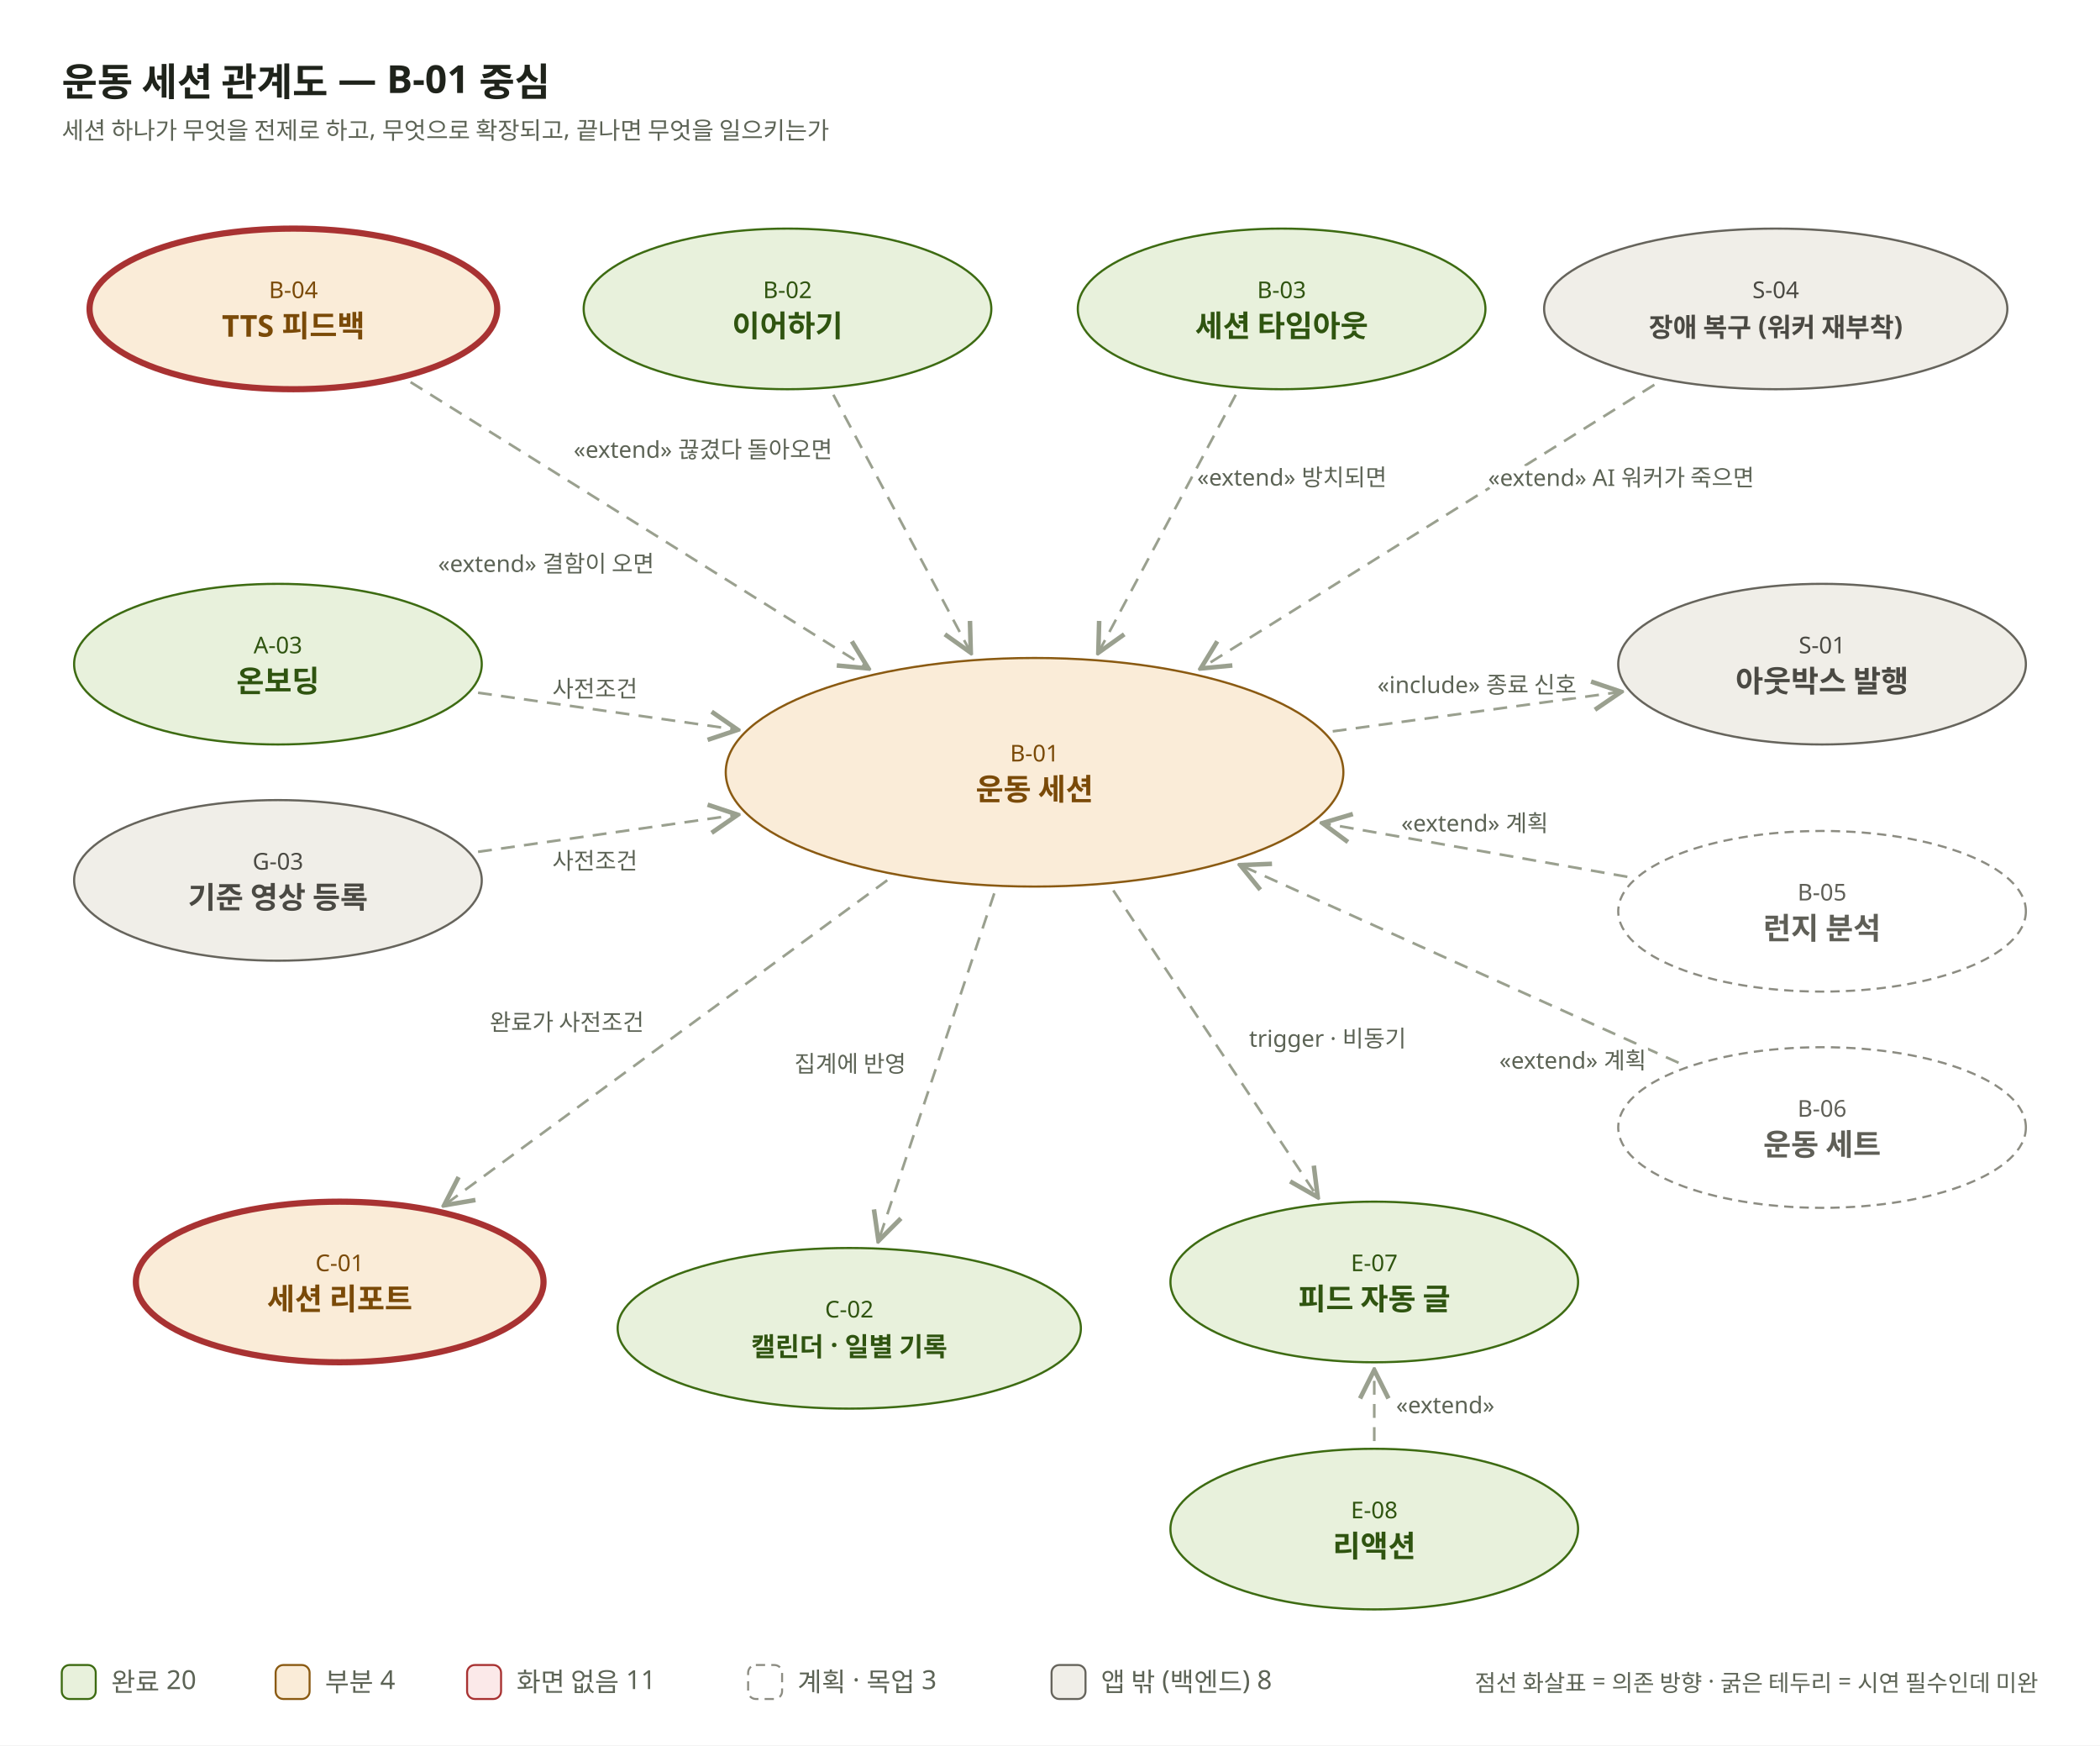
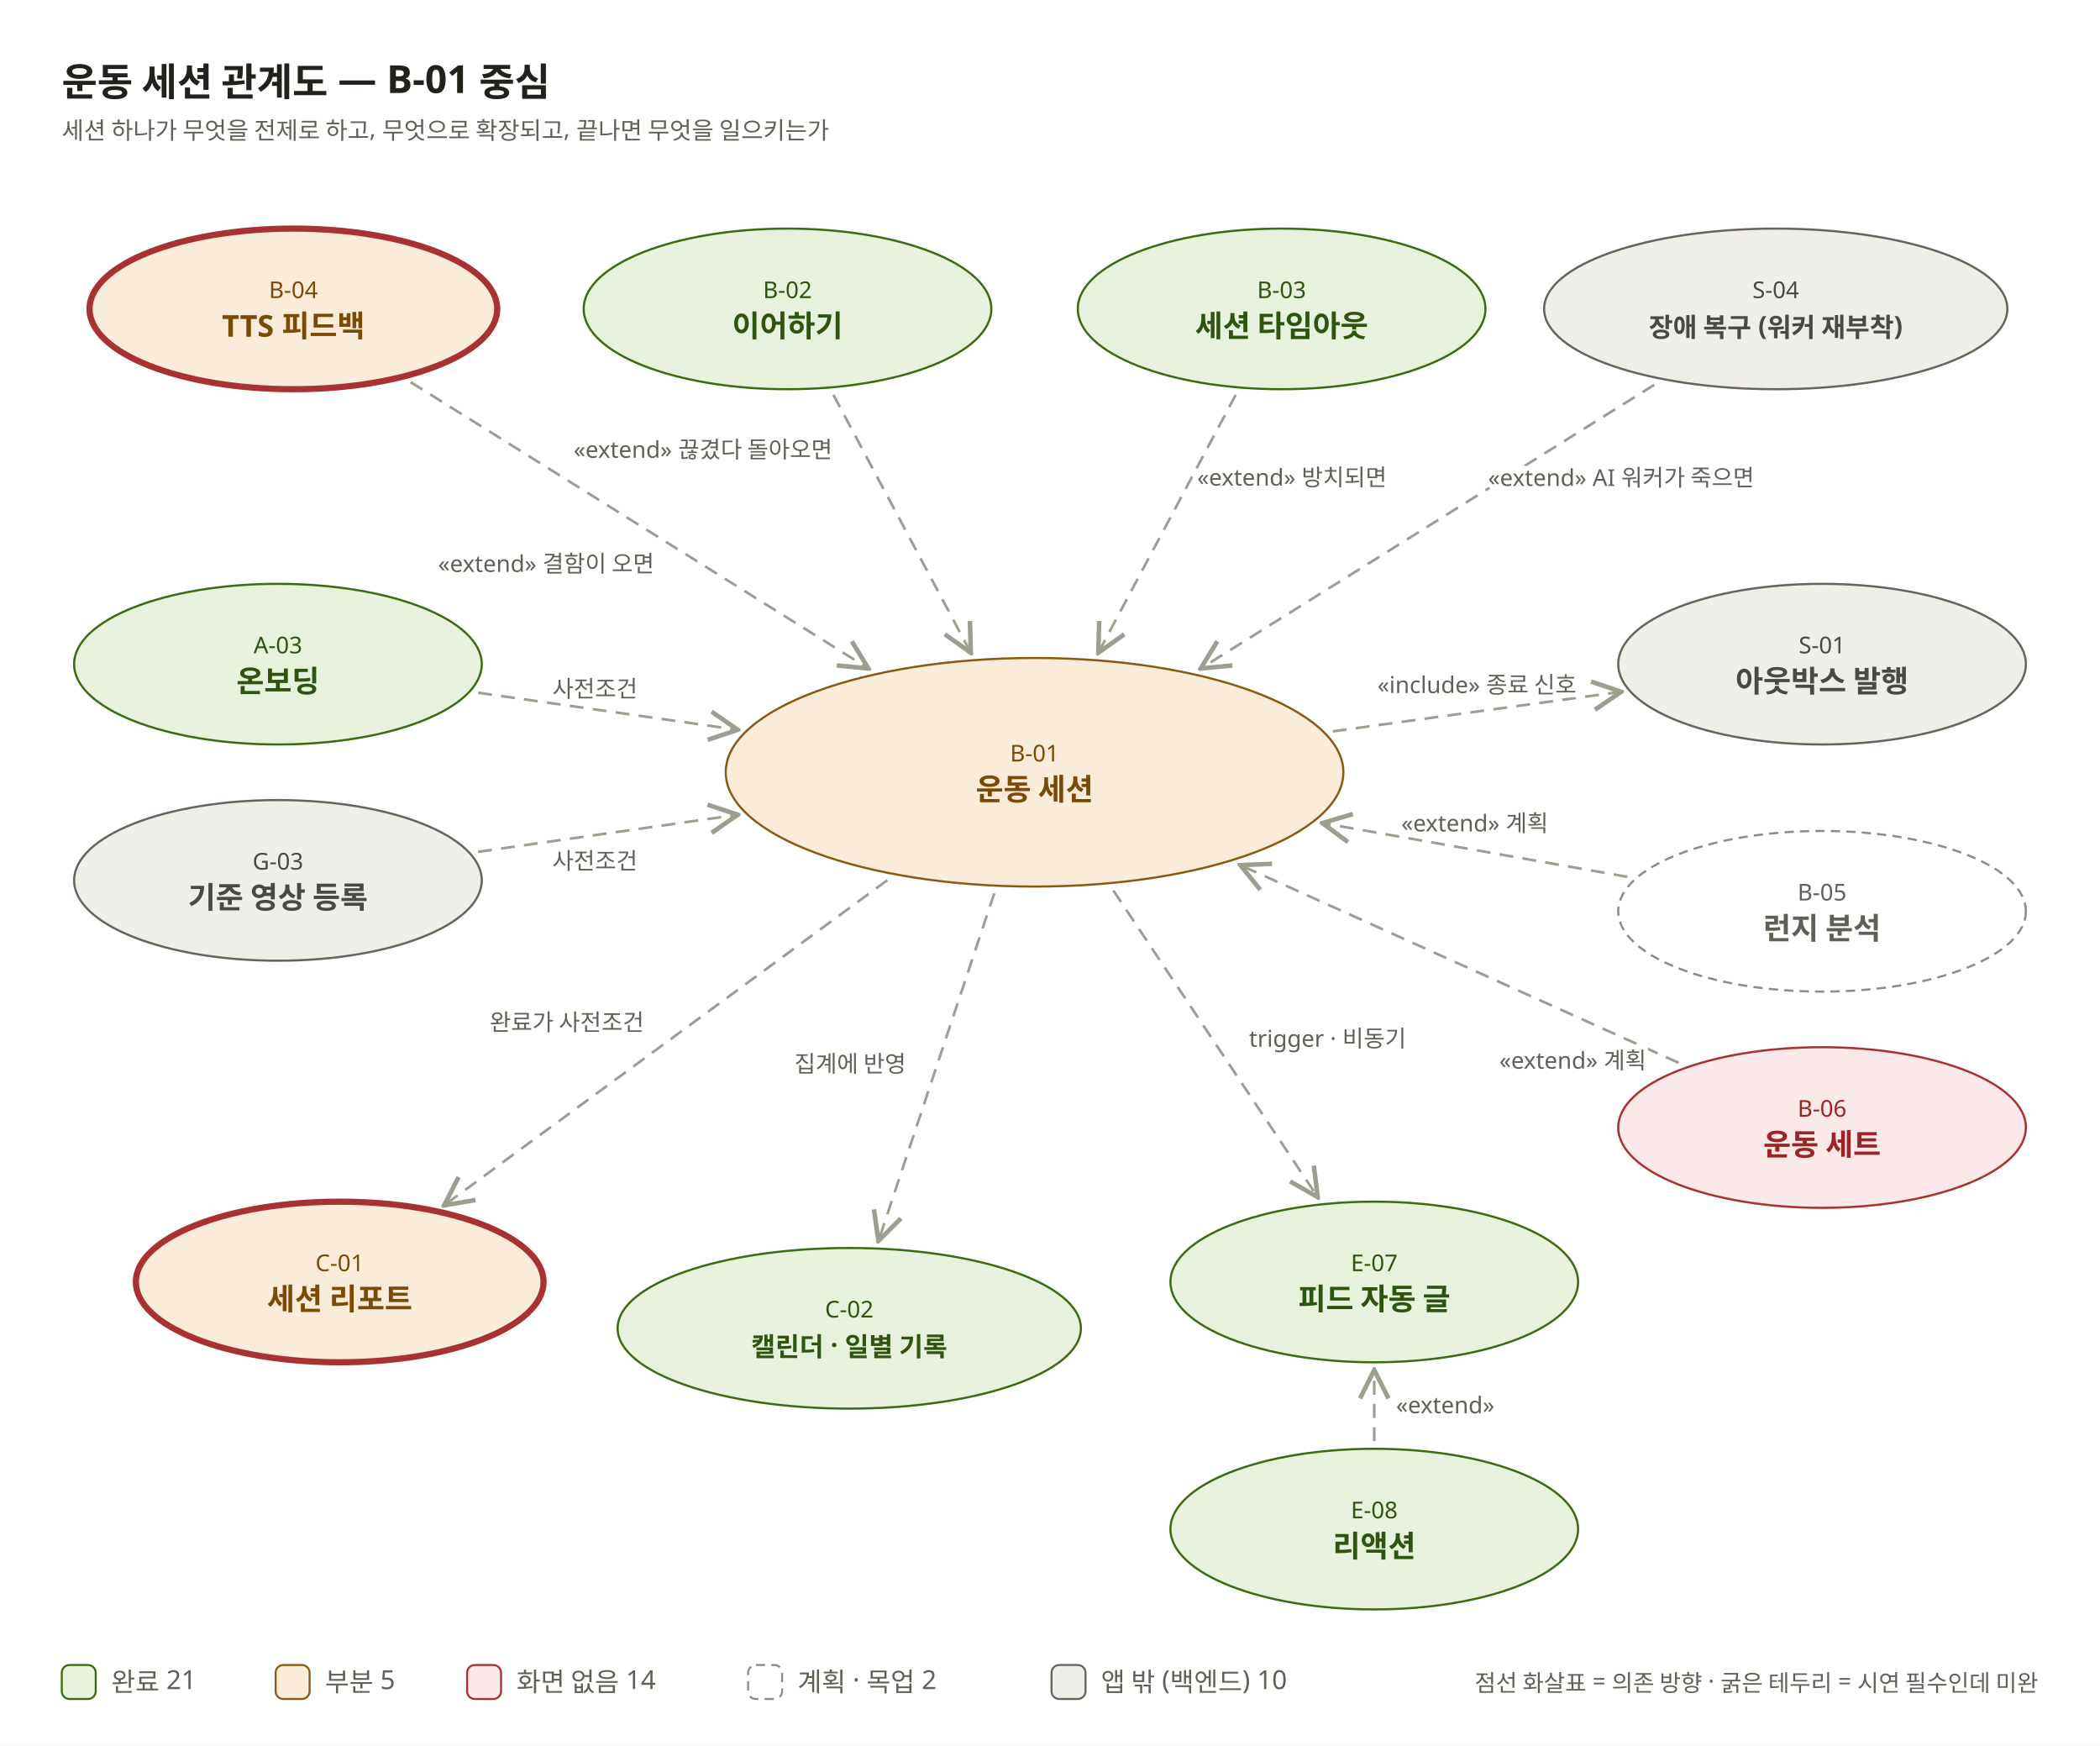
<svg xmlns="http://www.w3.org/2000/svg" viewBox="0 0 1360 1130" width="1360" height="1130" role="img" aria-label="운동 세션 관계도 — B-01 중심" font-family="'Segoe UI','Malgun Gothic','Apple SD Gothic Neo','Noto Sans KR',sans-serif">
  <defs>
    <marker id="open3" viewBox="0 0 12 12" refX="11" refY="6" markerWidth="13" markerHeight="13" orient="auto-start-reverse">
      <path d="M1,1 L11,6 L1,11" fill="none" stroke="#9AA08F" stroke-width="1.6" />
    </marker>
    <marker id="solid3" viewBox="0 0 12 12" refX="10" refY="6" markerWidth="11" markerHeight="11" orient="auto-start-reverse">
      <path d="M1,1 L11,6 L1,11 Z" fill="#9AA08F" />
    </marker>
  </defs>
  <rect width="1360" height="1130" fill="#FFFFFF" />
  <text x="40" y="62" font-size="25" font-weight="700" fill="#1F231B">운동 세션 관계도 — B-01 중심</text>
  <text x="40" y="90" font-size="15.5" fill="#5C6355">세션 하나가 무엇을 전제로 하고, 무엇으로 확장되고, 끝나면 무엇을 일으키는가</text>
  <line x1="265.9" y1="247.4" x2="562.4" y2="432.8" stroke="#9AA08F" stroke-width="1.7" stroke-dasharray="9 6" marker-end="url(#open3)" />
  <text x="353.7" y="370.3" font-size="15" fill="#5C6355" text-anchor="middle" paint-order="stroke" stroke="#FFFFFF" stroke-width="6">«extend» 결함이 오면</text>
  <line x1="539.7" y1="255.6" x2="628.7" y2="422.6" stroke="#9AA08F" stroke-width="1.7" stroke-dasharray="9 6" marker-end="url(#open3)" />
  <text x="455.3" y="296.4" font-size="15" fill="#5C6355" text-anchor="middle" paint-order="stroke" stroke="#FFFFFF" stroke-width="6">«extend» 끊겼다 돌아오면</text>
  <line x1="800.3" y1="255.6" x2="711.3" y2="422.6" stroke="#9AA08F" stroke-width="1.7" stroke-dasharray="9 6" marker-end="url(#open3)" />
  <text x="836.7" y="314.4" font-size="15" fill="#5C6355" text-anchor="middle" paint-order="stroke" stroke="#FFFFFF" stroke-width="6">«extend» 방치되면</text>
  <line x1="1071.4" y1="249.1" x2="777.6" y2="432.8" stroke="#9AA08F" stroke-width="1.7" stroke-dasharray="9 6" marker-end="url(#open3)" />
  <text x="1049.9" y="314.6" font-size="15" fill="#5C6355" text-anchor="middle" paint-order="stroke" stroke="#FFFFFF" stroke-width="6">«extend» AI 워커가 죽으면</text>
  <line x1="309.6" y1="448.5" x2="477.8" y2="472.5" stroke="#9AA08F" stroke-width="1.7" stroke-dasharray="9 6" marker-end="url(#open3)" />
  <text x="385.3" y="451.3" font-size="15" fill="#5C6355" text-anchor="middle" paint-order="stroke" stroke="#FFFFFF" stroke-width="6">사전조건</text>
  <line x1="309.6" y1="551.5" x2="477.8" y2="527.5" stroke="#9AA08F" stroke-width="1.7" stroke-dasharray="9 6" marker-end="url(#open3)" />
  <text x="385.3" y="562.7" font-size="15" fill="#5C6355" text-anchor="middle" paint-order="stroke" stroke="#FFFFFF" stroke-width="6">사전조건</text>
  <line x1="863.1" y1="473.5" x2="1049.9" y2="447.9" stroke="#9AA08F" stroke-width="1.7" stroke-dasharray="9 6" marker-end="url(#open3)" />
  <text x="956.5" y="448.7" font-size="15" fill="#5C6355" text-anchor="middle" paint-order="stroke" stroke="#FFFFFF" stroke-width="6">«include» 종료 신호</text>
  <line x1="1053.9" y1="567.7" x2="856.4" y2="532.9" stroke="#9AA08F" stroke-width="1.7" stroke-dasharray="9 6" marker-end="url(#open3)" />
  <text x="955.1" y="538.3" font-size="15" fill="#5C6355" text-anchor="middle" paint-order="stroke" stroke="#FFFFFF" stroke-width="6">«extend» 계획</text>
  <line x1="1087.1" y1="688.1" x2="803.2" y2="560.1" stroke="#9AA08F" stroke-width="1.7" stroke-dasharray="9 6" marker-end="url(#open3)" />
  <text x="1018.6" y="691.9" font-size="15" fill="#5C6355" text-anchor="middle" paint-order="stroke" stroke="#FFFFFF" stroke-width="6">«extend» 계획</text>
  <line x1="574.6" y1="569.9" x2="287.6" y2="780.4" stroke="#9AA08F" stroke-width="1.7" stroke-dasharray="9 6" marker-end="url(#open3)" />
  <text x="367.1" y="667.2" font-size="15" fill="#5C6355" text-anchor="middle" paint-order="stroke" stroke="#FFFFFF" stroke-width="6">완료가 사전조건</text>
  <line x1="643.9" y1="578.4" x2="568.9" y2="803.4" stroke="#9AA08F" stroke-width="1.7" stroke-dasharray="9 6" marker-end="url(#open3)" />
  <text x="550.6" y="694.1" font-size="15" fill="#5C6355" text-anchor="middle" paint-order="stroke" stroke="#FFFFFF" stroke-width="6">집계에 반영</text>
  <line x1="721.0" y1="576.5" x2="853.4" y2="775.1" stroke="#9AA08F" stroke-width="1.7" stroke-dasharray="9 6" marker-end="url(#open3)" />
  <text x="859.8" y="677.7" font-size="15" fill="#5C6355" text-anchor="middle" paint-order="stroke" stroke="#FFFFFF" stroke-width="6">trigger · 비동기</text>
  <line x1="890.0" y1="933.0" x2="890.0" y2="887.0" stroke="#9AA08F" stroke-width="1.7" stroke-dasharray="9 6" marker-end="url(#open3)" />
  <text x="936.0" y="915.0" font-size="15" fill="#5C6355" text-anchor="middle" paint-order="stroke" stroke="#FFFFFF" stroke-width="6">«extend»</text>
  <ellipse cx="190" cy="200" rx="132" ry="52" fill="#FAECD8" stroke="#A83232" stroke-width="4" />
  <text x="190" y="193" font-size="15" fill="#7A4A08" text-anchor="middle">B-04</text>
  <text x="190" y="218" font-size="19.5" font-weight="700" fill="#7A4A08" text-anchor="middle">TTS 피드백</text>
  <ellipse cx="510" cy="200" rx="132" ry="52" fill="#E8F1DC" stroke="#3D6B12" stroke-width="1.4" />
  <text x="510" y="193" font-size="15" fill="#2F5410" text-anchor="middle">B-02</text>
  <text x="510" y="218" font-size="19.5" font-weight="700" fill="#2F5410" text-anchor="middle">이어하기</text>
  <ellipse cx="830" cy="200" rx="132" ry="52" fill="#E8F1DC" stroke="#3D6B12" stroke-width="1.4" />
  <text x="830" y="193" font-size="15" fill="#2F5410" text-anchor="middle">B-03</text>
  <text x="830" y="218" font-size="19.5" font-weight="700" fill="#2F5410" text-anchor="middle">세션 타임아웃</text>
  <ellipse cx="1150" cy="200" rx="150" ry="52" fill="#F0EEE8" stroke="#66645C" stroke-width="1.4" />
  <text x="1150" y="193" font-size="15" fill="#4A4943" text-anchor="middle">S-04</text>
  <text x="1150" y="218" font-size="17" font-weight="700" fill="#4A4943" text-anchor="middle">장애 복구 (워커 재부착)</text>
  <ellipse cx="180" cy="430" rx="132" ry="52" fill="#E8F1DC" stroke="#3D6B12" stroke-width="1.4" />
  <text x="180" y="423" font-size="15" fill="#2F5410" text-anchor="middle">A-03</text>
  <text x="180" y="448" font-size="19.5" font-weight="700" fill="#2F5410" text-anchor="middle">온보딩</text>
  <ellipse cx="180" cy="570" rx="132" ry="52" fill="#F0EEE8" stroke="#66645C" stroke-width="1.4" />
  <text x="180" y="563" font-size="15" fill="#4A4943" text-anchor="middle">G-03</text>
  <text x="180" y="588" font-size="19.5" font-weight="700" fill="#4A4943" text-anchor="middle">기준 영상 등록</text>
  <ellipse cx="670" cy="500" rx="200" ry="74" fill="#FAECD8" stroke="#8A5A12" stroke-width="1.4" />
  <text x="670" y="493" font-size="15" fill="#7A4A08" text-anchor="middle">B-01</text>
  <text x="670" y="518" font-size="19.5" font-weight="700" fill="#7A4A08" text-anchor="middle">운동 세션</text>
  <ellipse cx="1180" cy="430" rx="132" ry="52" fill="#F0EEE8" stroke="#66645C" stroke-width="1.4" />
  <text x="1180" y="423" font-size="15" fill="#4A4943" text-anchor="middle">S-01</text>
  <text x="1180" y="448" font-size="19.5" font-weight="700" fill="#4A4943" text-anchor="middle">아웃박스 발행</text>
  <ellipse cx="1180" cy="590" rx="132" ry="52" fill="#FFFFFF" stroke="#8C8C82" stroke-width="1.4" stroke-dasharray="6 4" />
  <text x="1180" y="583" font-size="15" fill="#5F5F57" text-anchor="middle">B-05</text>
  <text x="1180" y="608" font-size="19.5" font-weight="700" fill="#5F5F57" text-anchor="middle">런지 분석</text>
-   <ellipse cx="1180" cy="730" rx="132" ry="52" fill="#FFFFFF" stroke="#8C8C82" stroke-width="1.4" stroke-dasharray="6 4" />
-   <text x="1180" y="723" font-size="15" fill="#5F5F57" text-anchor="middle">B-06</text>
-   <text x="1180" y="748" font-size="19.5" font-weight="700" fill="#5F5F57" text-anchor="middle">운동 세트</text>
+   <ellipse cx="1180" cy="730" rx="132" ry="52" fill="#FBE9E9" stroke="#A83232" stroke-width="1.4" />
+   <text x="1180" y="723" font-size="15" fill="#9B2424" text-anchor="middle">B-06</text>
+   <text x="1180" y="748" font-size="19.5" font-weight="700" fill="#9B2424" text-anchor="middle">운동 세트</text>
  <ellipse cx="220" cy="830" rx="132" ry="52" fill="#FAECD8" stroke="#A83232" stroke-width="4" />
  <text x="220" y="823" font-size="15" fill="#7A4A08" text-anchor="middle">C-01</text>
  <text x="220" y="848" font-size="19.5" font-weight="700" fill="#7A4A08" text-anchor="middle">세션 리포트</text>
  <ellipse cx="550" cy="860" rx="150" ry="52" fill="#E8F1DC" stroke="#3D6B12" stroke-width="1.4" />
  <text x="550" y="853" font-size="15" fill="#2F5410" text-anchor="middle">C-02</text>
  <text x="550" y="878" font-size="17" font-weight="700" fill="#2F5410" text-anchor="middle">캘린더 · 일별 기록</text>
  <ellipse cx="890" cy="830" rx="132" ry="52" fill="#E8F1DC" stroke="#3D6B12" stroke-width="1.4" />
  <text x="890" y="823" font-size="15" fill="#2F5410" text-anchor="middle">E-07</text>
  <text x="890" y="848" font-size="19.5" font-weight="700" fill="#2F5410" text-anchor="middle">피드 자동 글</text>
  <ellipse cx="890" cy="990" rx="132" ry="52" fill="#E8F1DC" stroke="#3D6B12" stroke-width="1.4" />
  <text x="890" y="983" font-size="15" fill="#2F5410" text-anchor="middle">E-08</text>
  <text x="890" y="1008" font-size="19.5" font-weight="700" fill="#2F5410" text-anchor="middle">리액션</text>
  <rect x="40" y="1078" width="22" height="22" rx="5" fill="#E8F1DC" stroke="#3D6B12" stroke-width="1.3" />
-   <text x="72" y="1095" font-size="17" fill="#5C6355">완료 20</text>
+   <text x="72" y="1095" font-size="17" fill="#5C6355">완료 21</text>
  <rect x="178.5" y="1078" width="22" height="22" rx="5" fill="#FAECD8" stroke="#8A5A12" stroke-width="1.3" />
-   <text x="210.5" y="1095" font-size="17" fill="#5C6355">부분 4</text>
+   <text x="210.5" y="1095" font-size="17" fill="#5C6355">부분 5</text>
  <rect x="302.5" y="1078" width="22" height="22" rx="5" fill="#FBE9E9" stroke="#A83232" stroke-width="1.3" />
-   <text x="334.5" y="1095" font-size="17" fill="#5C6355">화면 없음 11</text>
+   <text x="334.5" y="1095" font-size="17" fill="#5C6355">화면 없음 14</text>
  <rect x="484.5" y="1078" width="22" height="22" rx="5" fill="#FFFFFF" stroke="#8C8C82" stroke-width="1.3" stroke-dasharray="6 4" />
-   <text x="516.5" y="1095" font-size="17" fill="#5C6355">계획 · 목업 3</text>
+   <text x="516.5" y="1095" font-size="17" fill="#5C6355">계획 · 목업 2</text>
  <rect x="681" y="1078" width="22" height="22" rx="5" fill="#F0EEE8" stroke="#66645C" stroke-width="1.3" />
-   <text x="713" y="1095" font-size="17" fill="#5C6355">앱 밖 (백엔드) 8</text>
+   <text x="713" y="1095" font-size="17" fill="#5C6355">앱 밖 (백엔드) 10</text>
  <text x="1320" y="1095" font-size="15" fill="#5C6355" text-anchor="end">점선 화살표 = 의존 방향 · 굵은 테두리 = 시연 필수인데 미완</text>
</svg>
